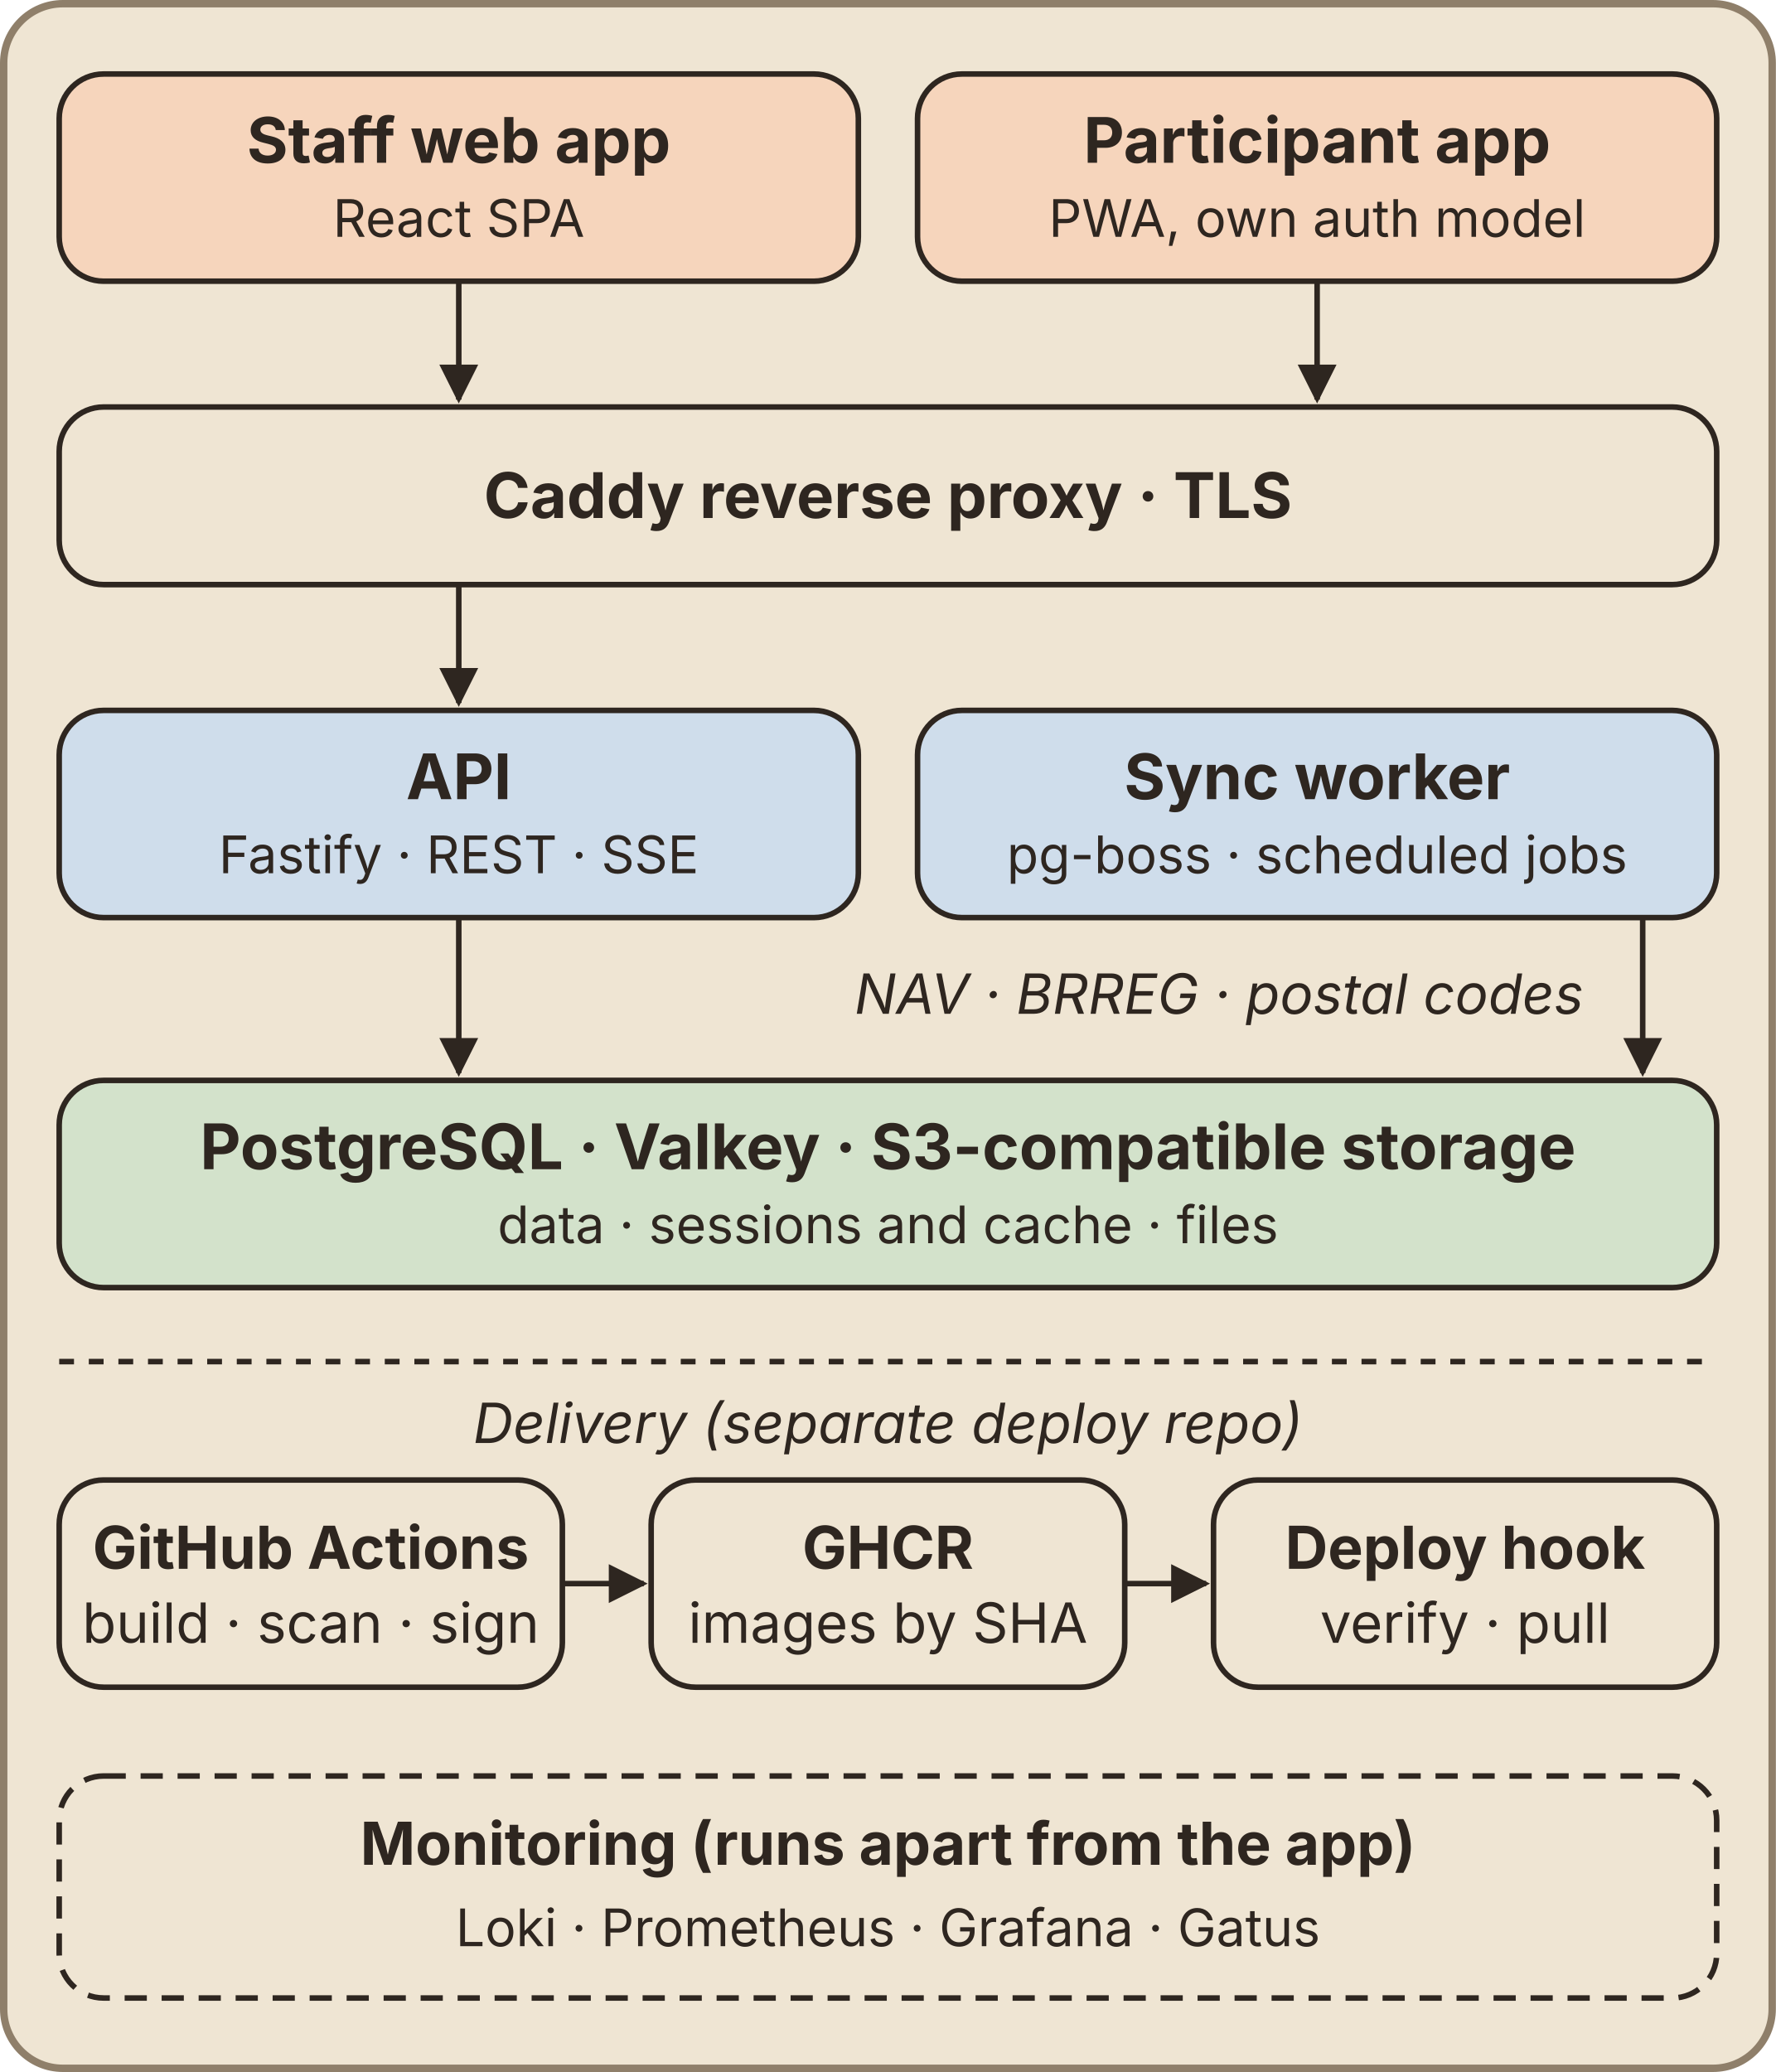
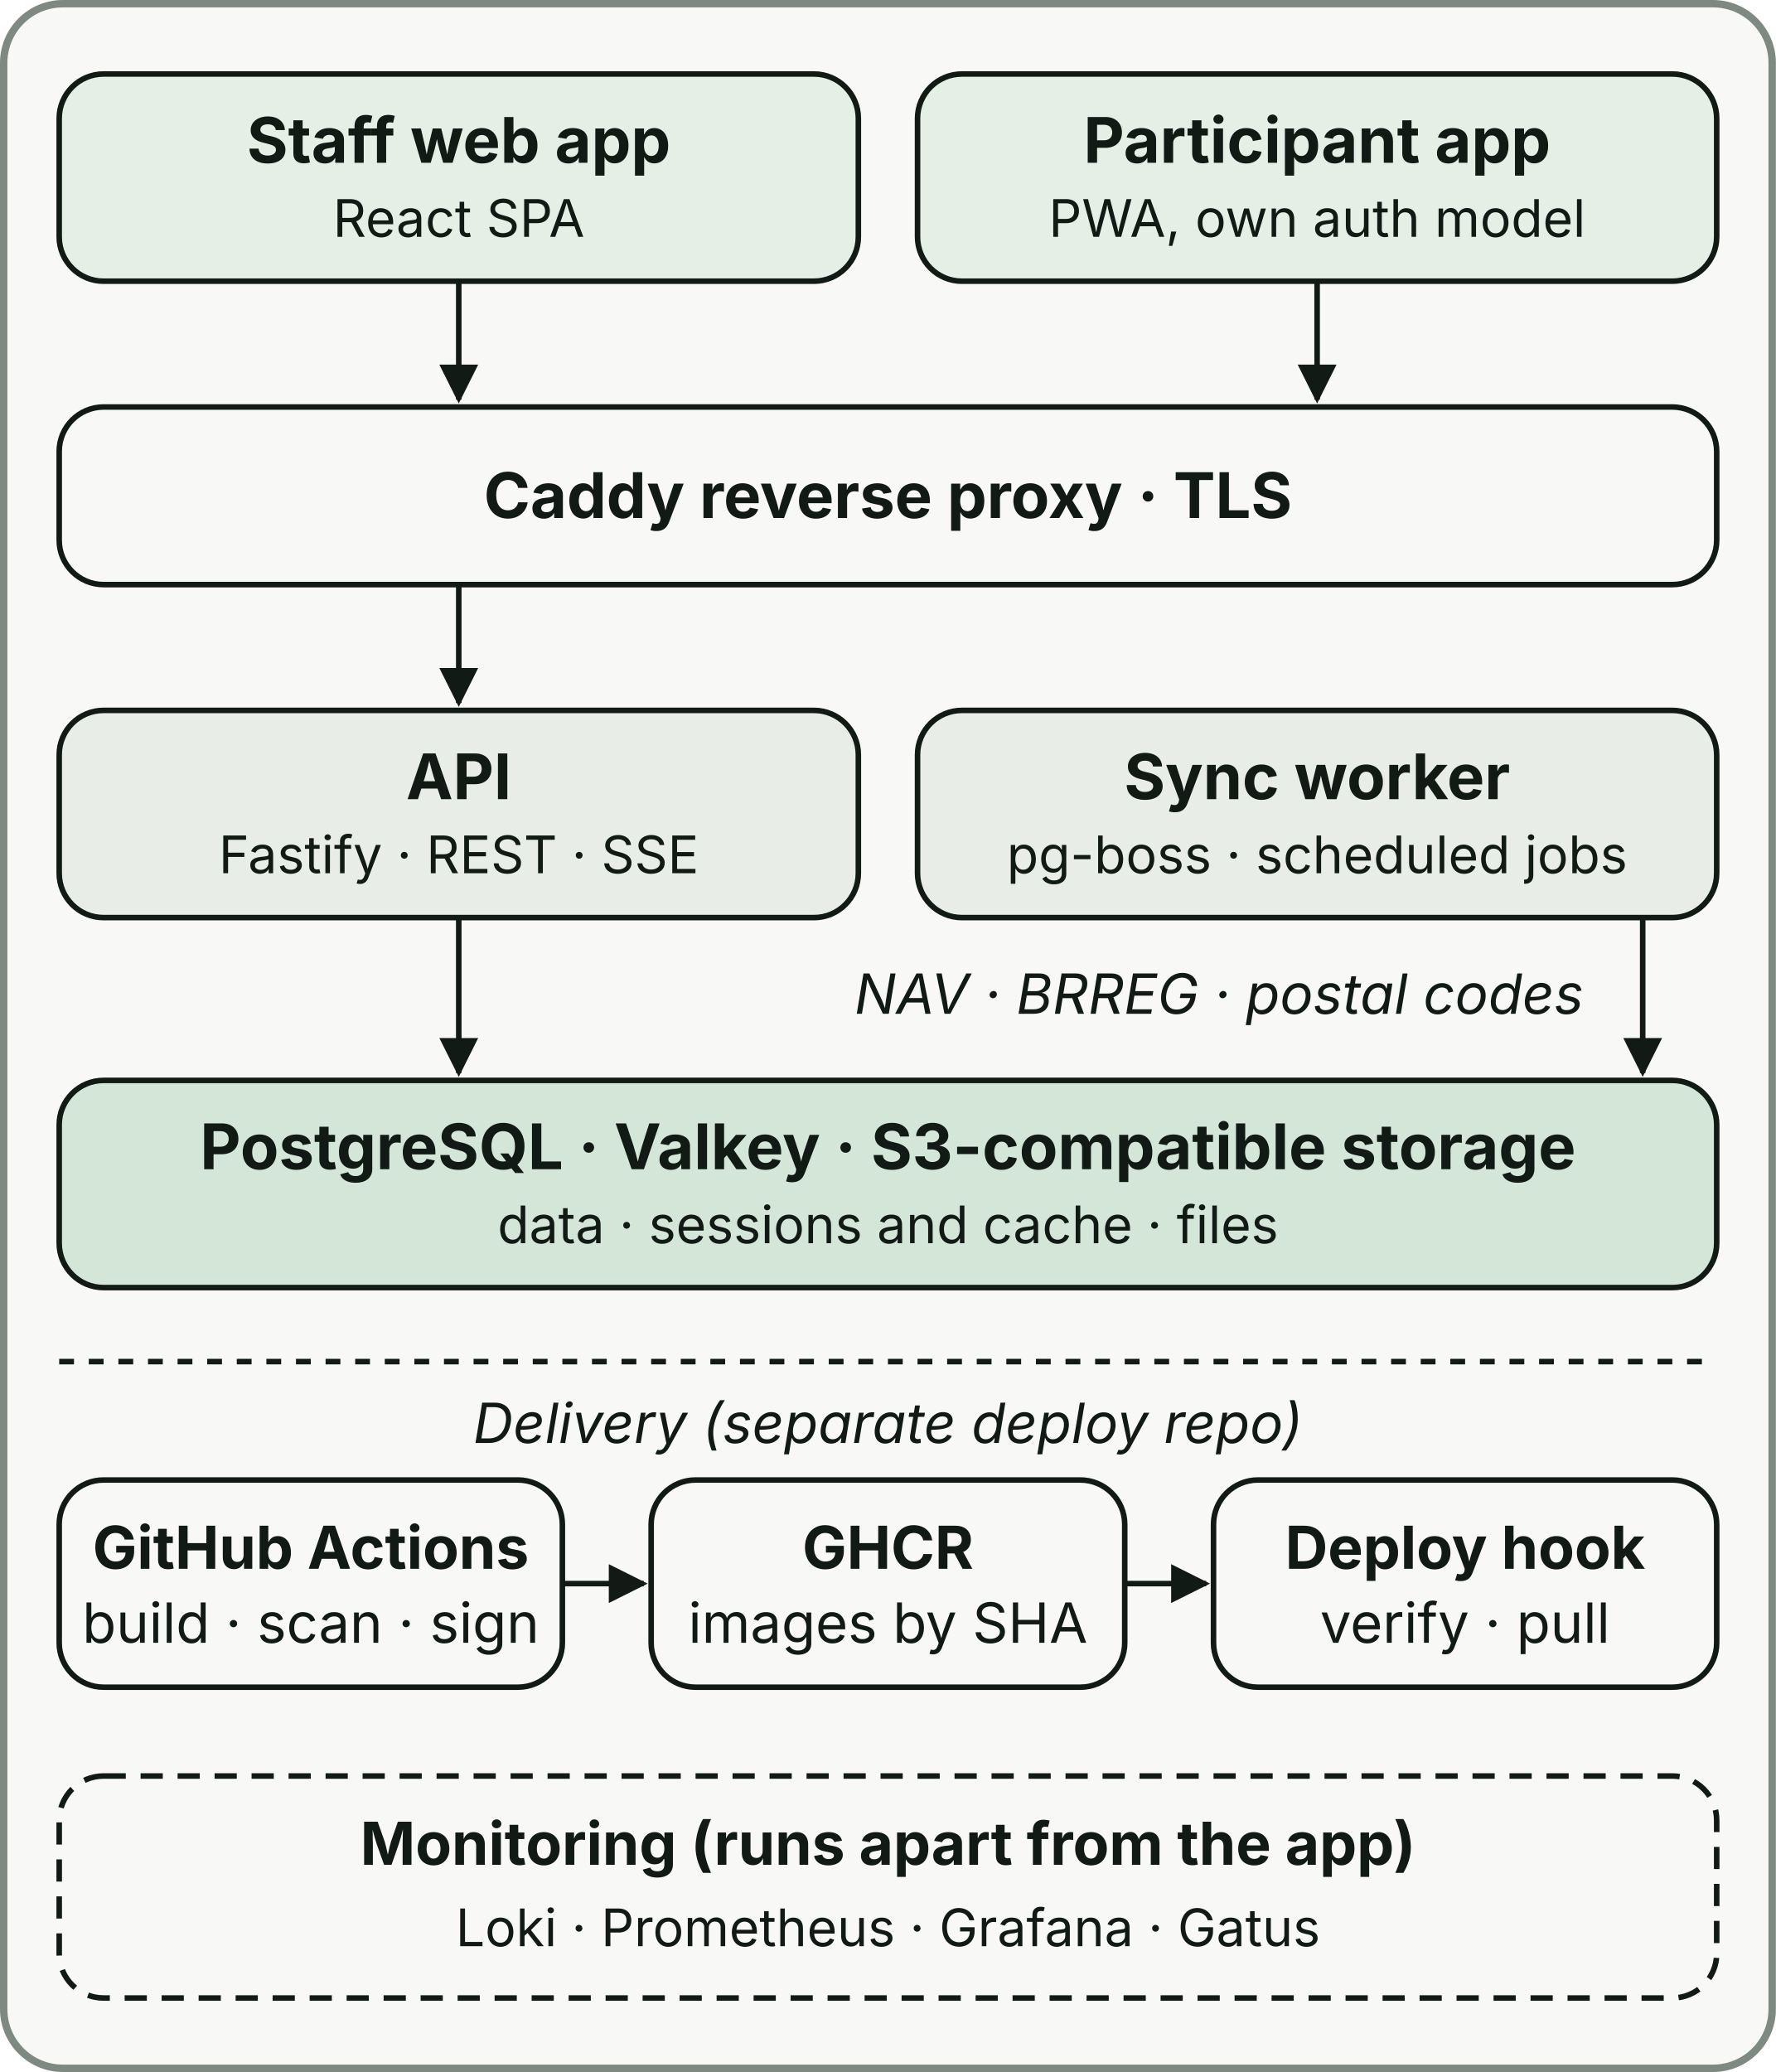
- <svg xmlns="http://www.w3.org/2000/svg" viewBox="0 0 480 560" width="480" height="560" role="img" aria-labelledby="stillas-arch-title stillas-arch-desc" color="#2e2620" font-family="system-ui, -apple-system, 'Segoe UI', sans-serif">
+ <svg xmlns="http://www.w3.org/2000/svg" viewBox="0 0 480 560" width="480" height="560" role="img" aria-labelledby="stillas-arch-title stillas-arch-desc" color="#121a15" font-family="system-ui, -apple-system, 'Segoe UI', sans-serif">
  <defs>
    <marker id="arrow" viewBox="0 0 10 10" refX="9" refY="5" markerWidth="7" markerHeight="7" orient="auto-start-reverse">
      <path d="M0 0 L10 5 L0 10 z" fill="currentColor" />
    </marker>
  </defs>
-   <rect x="1" y="1" width="478" height="558" rx="16" fill="#efe5d3" stroke="#8f7f6a" stroke-width="2" />
+   <rect x="1" y="1" width="478" height="558" rx="16" fill="#f8f9f7" stroke="#7e8a81" stroke-width="2" />
  <g stroke="currentColor" stroke-width="1.5" fill="currentColor" text-anchor="middle">
-     <rect x="16" y="20" width="216" height="56" rx="12" fill="#f6d5bc" />
+     <rect x="16" y="20" width="216" height="56" rx="12" fill="#e4efe6" />
    <text x="124" y="44" font-size="17" font-weight="700" stroke="none">Staff web app</text>
    <text x="124" y="64" font-size="14" stroke="none">React SPA</text>
-     <rect x="248" y="20" width="216" height="56" rx="12" fill="#f6d5bc" />
+     <rect x="248" y="20" width="216" height="56" rx="12" fill="#e4efe6" />
    <text x="356" y="44" font-size="17" font-weight="700" stroke="none">Participant app</text>
    <text x="356" y="64" font-size="14" stroke="none">PWA, own auth model</text>
    <line x1="124" y1="76" x2="124" y2="108" marker-end="url(#arrow)" fill="none" />
    <line x1="356" y1="76" x2="356" y2="108" marker-end="url(#arrow)" fill="none" />
    <rect x="16" y="110" width="448" height="48" rx="12" fill="none" />
    <text x="240" y="140" font-size="17" font-weight="700" stroke="none">Caddy reverse proxy · TLS</text>
    <line x1="124" y1="158" x2="124" y2="190" marker-end="url(#arrow)" fill="none" />
-     <rect x="16" y="192" width="216" height="56" rx="12" fill="#cfddeb" />
+     <rect x="16" y="192" width="216" height="56" rx="12" fill="#e8ede7" />
    <text x="124" y="216" font-size="17" font-weight="700" stroke="none">API</text>
    <text x="124" y="236" font-size="14" stroke="none">Fastify · REST · SSE</text>
-     <rect x="248" y="192" width="216" height="56" rx="12" fill="#cfddeb" />
+     <rect x="248" y="192" width="216" height="56" rx="12" fill="#e8ede7" />
    <text x="356" y="216" font-size="17" font-weight="700" stroke="none">Sync worker</text>
    <text x="356" y="236" font-size="14" stroke="none">pg-boss · scheduled jobs</text>
    <text x="428" y="274" font-size="15" font-style="italic" text-anchor="end" stroke="none">NAV · BRREG · postal codes</text>
    <line x1="124" y1="248" x2="124" y2="290" marker-end="url(#arrow)" fill="none" />
    <line x1="444" y1="248" x2="444" y2="290" marker-end="url(#arrow)" fill="none" />
-     <rect x="16" y="292" width="448" height="56" rx="12" fill="#d3e2cb" />
+     <rect x="16" y="292" width="448" height="56" rx="12" fill="#d3e6d8" />
    <text x="240" y="316" font-size="17" font-weight="700" stroke="none">PostgreSQL · Valkey · S3-compatible storage</text>
    <text x="240" y="336" font-size="14" stroke="none">data · sessions and cache · files</text>
    <line x1="16" y1="368" x2="464" y2="368" stroke-dasharray="4 4" fill="none" />
    <text x="240" y="390" font-size="15" font-style="italic" stroke="none">Delivery (separate deploy repo)</text>
    <rect x="16" y="400" width="136" height="56" rx="12" fill="none" />
    <text x="84" y="424" font-size="16" font-weight="700" stroke="none">GitHub Actions</text>
    <text x="84" y="444" font-size="15" stroke="none">build · scan · sign</text>
    <line x1="152" y1="428" x2="174" y2="428" marker-end="url(#arrow)" fill="none" />
    <rect x="176" y="400" width="128" height="56" rx="12" fill="none" />
    <text x="240" y="424" font-size="16" font-weight="700" stroke="none">GHCR</text>
    <text x="240" y="444" font-size="15" stroke="none">images by SHA</text>
    <line x1="304" y1="428" x2="326" y2="428" marker-end="url(#arrow)" fill="none" />
    <rect x="328" y="400" width="136" height="56" rx="12" fill="none" />
    <text x="396" y="424" font-size="16" font-weight="700" stroke="none">Deploy hook</text>
    <text x="396" y="444" font-size="15" stroke="none">verify · pull</text>
    <rect x="16" y="480" width="448" height="60" rx="12" fill="none" stroke-dasharray="6 4" />
    <text x="240" y="504" font-size="16" font-weight="700" stroke="none">Monitoring (runs apart from the app)</text>
    <text x="240" y="526" font-size="14" stroke="none">Loki · Prometheus · Grafana · Gatus</text>
  </g>
</svg>
